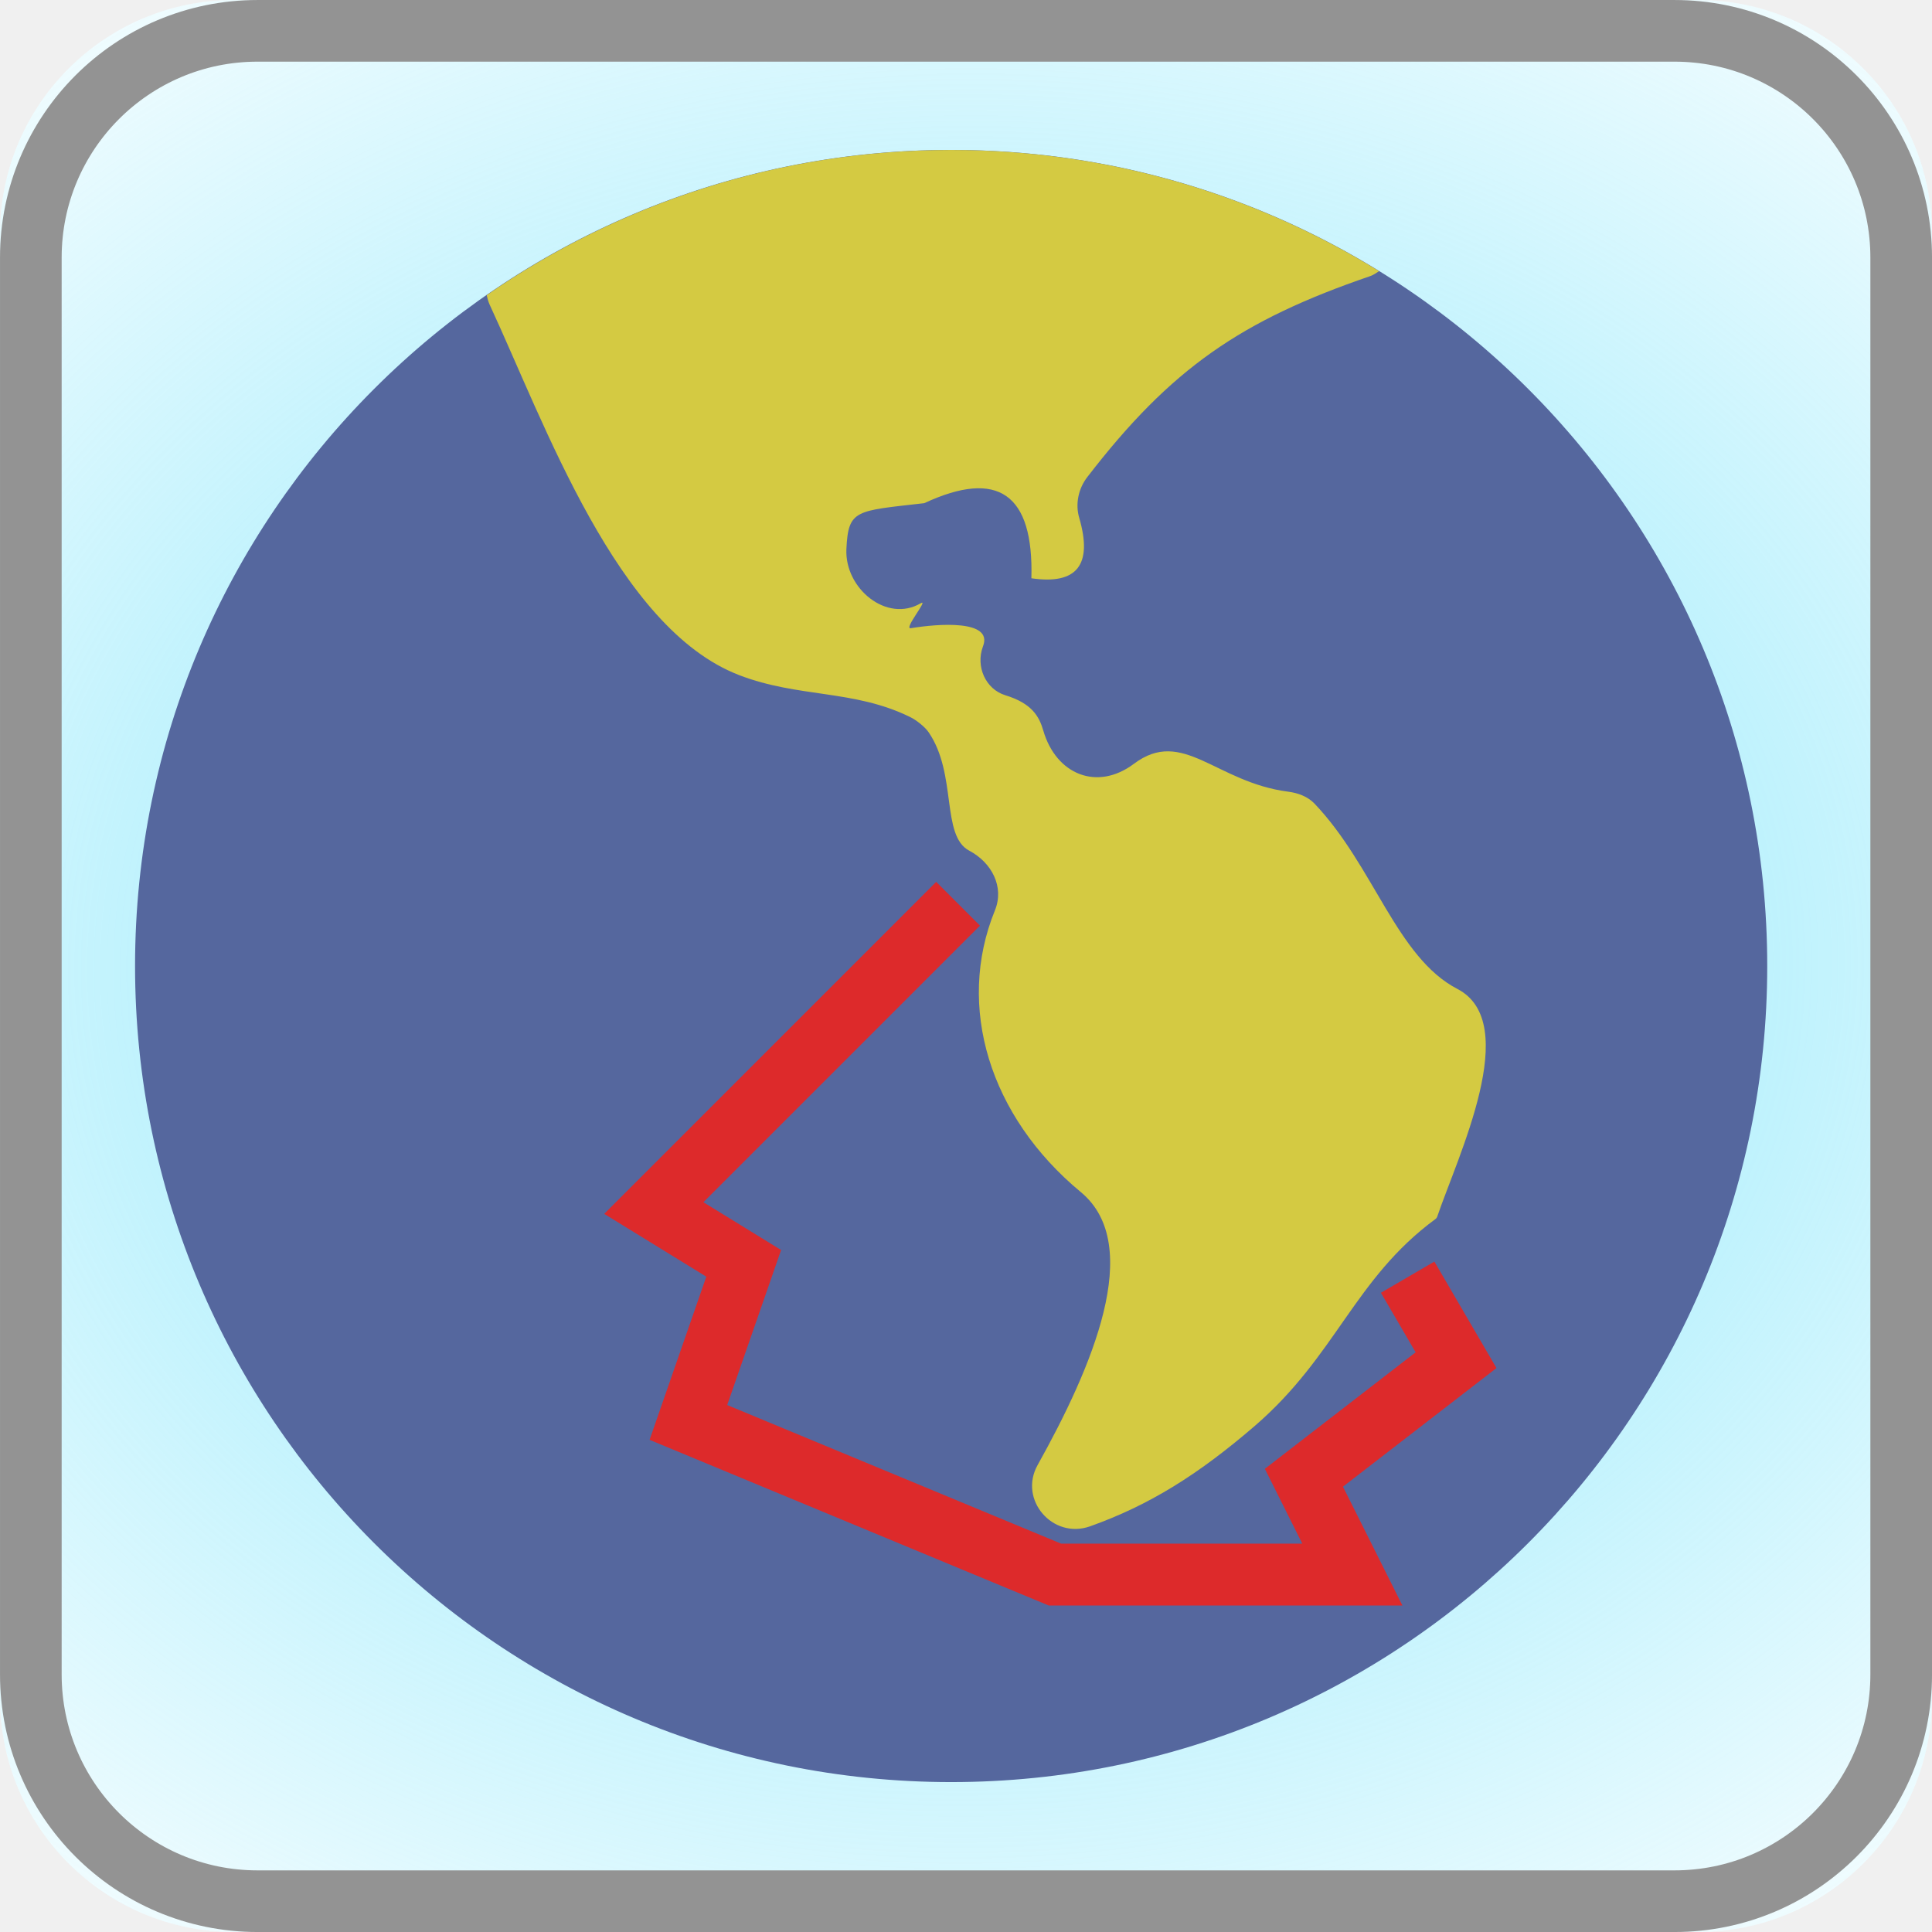
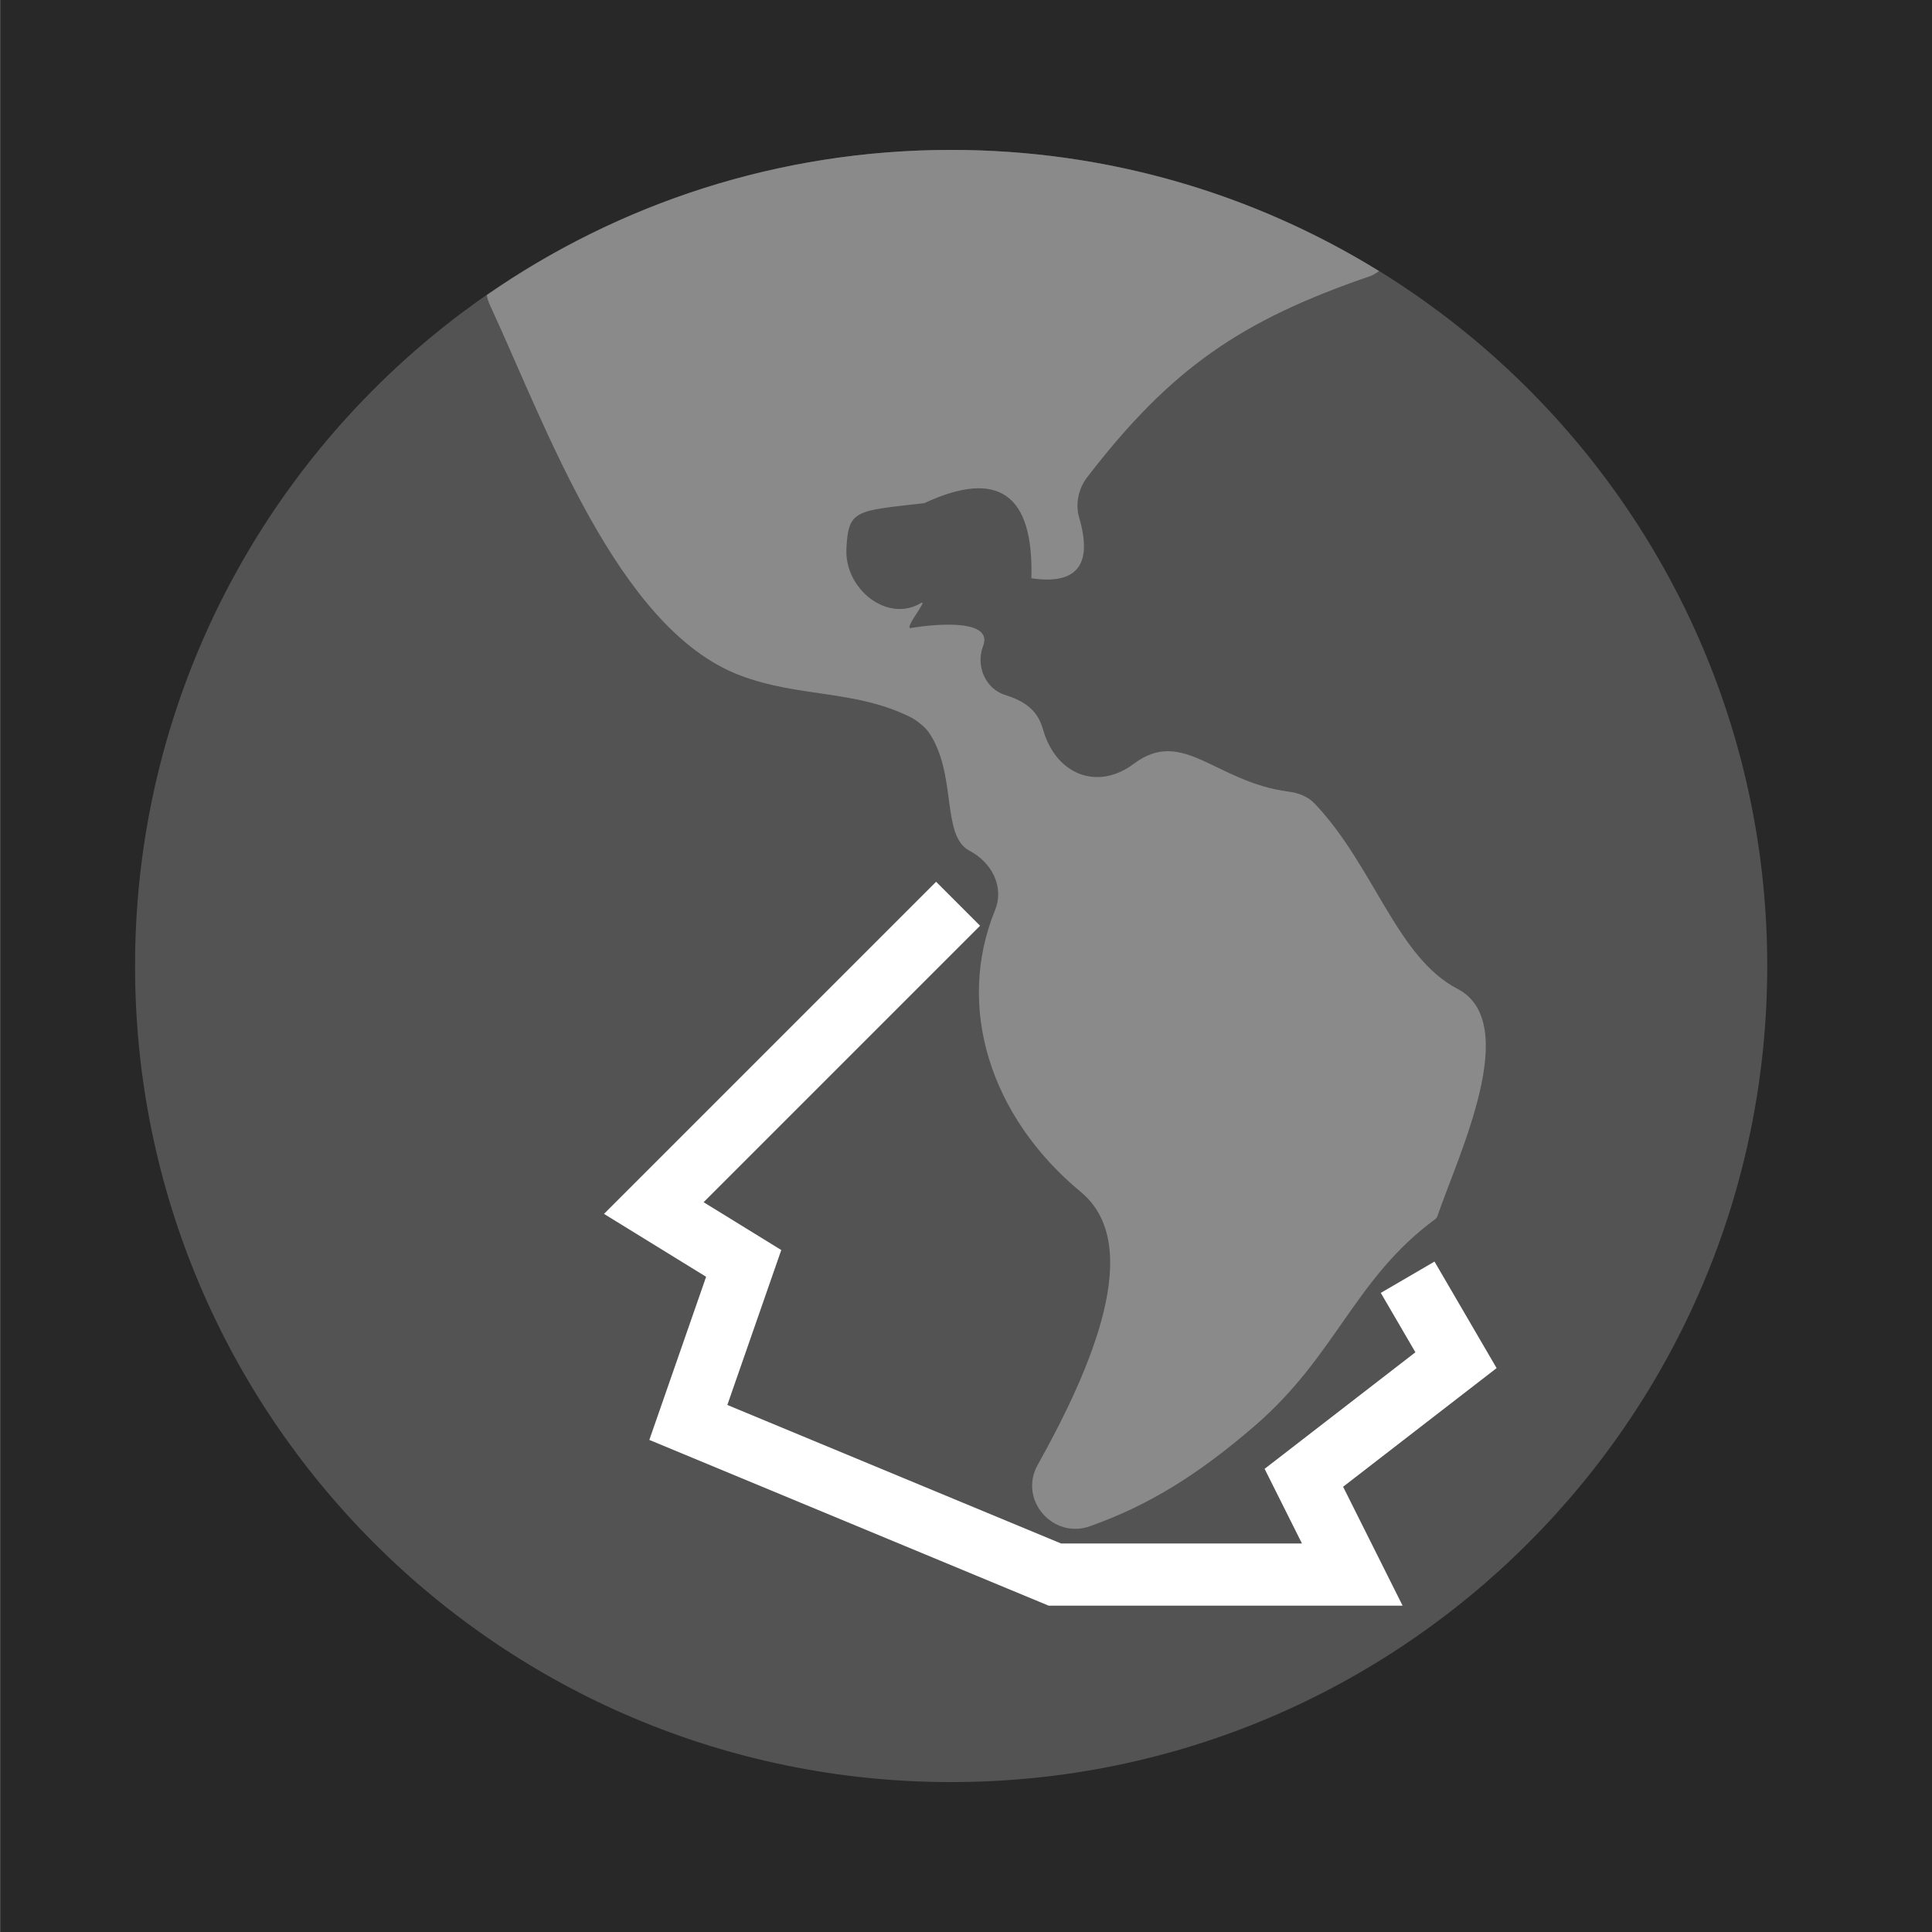
- <svg xmlns="http://www.w3.org/2000/svg" version="1.0" width="32" height="32" id="svg10643">
-   <defs id="defs10645">
-     <radialGradient r="16" gradientTransform="matrix(1.7118,-0.022772,0.018375,1.3813,-11.683,-5.7368)" cx="16" cy="16" gradientUnits="userSpaceOnUse" id="radialGradient4286">
-       <stop offset="0" stop-color="#82e6fb" id="stop4146" />
-       <stop offset="1" stop-color="#82e6fb" stop-opacity="0" id="stop4148" />
-     </radialGradient>
-     <linearGradient x1="73.009" x2="73.009" gradientTransform="matrix(1.0329,0,0,1.0329,-59.414,-1122.2)" y1="1086.4" gradientUnits="userSpaceOnUse" y2="1055.4" id="E">
-       <stop offset="0" stop-color="#fff" id="stop4324" />
-       <stop offset="1" stop-color="#939393" id="stop4326" />
-     </linearGradient>
-     <linearGradient x1="73.009" x2="73.009" gradientTransform="matrix(1.0329,0,0,1.0329,-59.414,-1090.2)" y1="1086.4" gradientUnits="userSpaceOnUse" y2="1070.9" id="F">
-       <stop offset="0" stop-color="#fff" id="stop3297-5-3-1-9-9" />
-       <stop offset="1" stop-opacity="0" stop-color="#fff" id="stop4354-4-5-0-3" />
-     </linearGradient>
-   </defs>
-   <g transform="translate(-2.5e-4,-2.4986e-4)" style="enable-background:new" id="g43537">
-     <rect height="32" x="0" y="-32" width="32" ry="3.878" transform="scale(1,-1)" style="fill:#ffffff;enable-background:new" id="rect4364" />
-     <rect x="0" y="0" width="32" height="32" ry="3.878" style="fill:url(#radialGradient4286);enable-background:new" id="rect4366" />
-     <rect x="0.511" y="0.511" width="30.979" height="30.979" ry="3.755" style="fill:none;stroke:#939393;stroke-width:1.021;stroke-linecap:round;stroke-linejoin:round;enable-background:new" id="rect4426" />
+ <svg xmlns="http://www.w3.org/2000/svg" width="100%" height="100%" viewBox="0 0 32 32" version="1.1" xml:space="preserve" style="fill-rule:evenodd;clip-rule:evenodd;">
+   <g id="g4276">
+     <rect id="g42761" x="0.002" y="-0.038" width="32.022" height="32.155" style="fill:#282828;" />
  </g>
-   <g id="g6" transform="matrix(0.4661017,0,0,0.4661017,12.40678,-14.33051)" />
-   <g id="g8" transform="matrix(0.4661017,0,0,0.4661017,12.40678,-14.33051)" />
-   <g id="g10" transform="matrix(0.4661017,0,0,0.4661017,12.40678,-14.33051)" />
-   <g id="g12" transform="matrix(0.4661017,0,0,0.4661017,12.40678,-14.33051)" />
-   <g id="g14" transform="matrix(0.4661017,0,0,0.4661017,12.40678,-14.33051)" />
-   <g id="g16" transform="matrix(0.4661017,0,0,0.4661017,12.40678,-14.33051)" />
-   <g id="g18" transform="matrix(0.4661017,0,0,0.4661017,12.40678,-14.33051)" />
-   <g id="g20" transform="matrix(0.4661017,0,0,0.4661017,12.40678,-14.33051)" />
-   <g id="g22" transform="matrix(0.4661017,0,0,0.4661017,12.40678,-14.33051)" />
-   <g id="g24" transform="matrix(0.4661017,0,0,0.4661017,12.40678,-14.33051)" />
-   <g id="g26" transform="matrix(0.4661017,0,0,0.4661017,12.40678,-14.33051)" />
-   <g id="g28" transform="matrix(0.4661017,0,0,0.4661017,12.40678,-14.33051)" />
-   <g id="g30" transform="matrix(0.4661017,0,0,0.4661017,12.40678,-14.33051)" />
-   <g id="g32" transform="matrix(0.4661017,0,0,0.4661017,12.40678,-14.33051)" />
-   <g id="g34" transform="matrix(0.4661017,0,0,0.4661017,12.40678,-14.33051)" />
-   <g id="g6-2" transform="matrix(0.4661017,0,0,0.4661017,2.237288,2.483051)" />
-   <g id="g8-3" transform="matrix(0.4661017,0,0,0.4661017,2.237288,2.483051)" />
-   <g id="g10-7" transform="matrix(0.4661017,0,0,0.4661017,2.237288,2.483051)" />
-   <g id="g12-2" transform="matrix(0.4661017,0,0,0.4661017,2.237288,2.483051)" />
-   <g id="g14-4" transform="matrix(0.4661017,0,0,0.4661017,2.237288,2.483051)" />
-   <g id="g16-1" transform="matrix(0.4661017,0,0,0.4661017,2.237288,2.483051)" />
-   <g id="g18-8" transform="matrix(0.4661017,0,0,0.4661017,2.237288,2.483051)" />
-   <g id="g20-2" transform="matrix(0.4661017,0,0,0.4661017,2.237288,2.483051)" />
-   <g id="g22-6" transform="matrix(0.4661017,0,0,0.4661017,2.237288,2.483051)" />
-   <g id="g24-0" transform="matrix(0.4661017,0,0,0.4661017,2.237288,2.483051)" />
-   <g id="g26-3" transform="matrix(0.4661017,0,0,0.4661017,2.237288,2.483051)" />
-   <g id="g28-9" transform="matrix(0.4661017,0,0,0.4661017,2.237288,2.483051)" />
-   <g id="g30-4" transform="matrix(0.4661017,0,0,0.4661017,2.237288,2.483051)" />
-   <g id="g32-9" transform="matrix(0.4661017,0,0,0.4661017,2.237288,2.483051)" />
-   <g id="g34-6" transform="matrix(0.4661017,0,0,0.4661017,2.237288,2.483051)" />
-   <g id="g1365" style="fill:#1b248f" transform="matrix(0.03310257,0,0,0.03863136,32.93839,5.298101)">
-     <g id="g1363" style="fill:#1b248f" />
-   </g>
-   <g id="g1367" style="fill:#1b248f" transform="matrix(0.03310257,0,0,0.03863136,32.93839,5.298101)" />
-   <g id="g1369" style="fill:#1b248f" transform="matrix(0.03310257,0,0,0.03863136,32.93839,5.298101)" />
-   <g id="g1371" style="fill:#1b248f" transform="matrix(0.03310257,0,0,0.03863136,32.93839,5.298101)" />
-   <g id="g1373" style="fill:#1b248f" transform="matrix(0.03310257,0,0,0.03863136,32.93839,5.298101)" />
-   <g id="g1375" style="fill:#1b248f" transform="matrix(0.03310257,0,0,0.03863136,32.93839,5.298101)" />
-   <g id="g1377" style="fill:#1b248f" transform="matrix(0.03310257,0,0,0.03863136,32.93839,5.298101)" />
-   <g id="g1379" style="fill:#1b248f" transform="matrix(0.03310257,0,0,0.03863136,32.93839,5.298101)" />
-   <g id="g1381" style="fill:#1b248f" transform="matrix(0.03310257,0,0,0.03863136,32.93839,5.298101)" />
-   <g id="g1383" style="fill:#1b248f" transform="matrix(0.03310257,0,0,0.03863136,32.93839,5.298101)" />
-   <g id="g1385" style="fill:#1b248f" transform="matrix(0.03310257,0,0,0.03863136,32.93839,5.298101)" />
-   <g id="g1387" style="fill:#1b248f" transform="matrix(0.03310257,0,0,0.03863136,32.93839,5.298101)" />
-   <g id="g1389" style="fill:#1b248f" transform="matrix(0.03310257,0,0,0.03863136,32.93839,5.298101)" />
-   <g id="g1391" style="fill:#1b248f" transform="matrix(0.03310257,0,0,0.03863136,32.93839,5.298101)" />
-   <g id="g1393" style="fill:#1b248f" transform="matrix(0.03310257,0,0,0.03863136,32.93839,5.298101)" />
-   <g id="g1395" style="fill:#1b248f" transform="matrix(0.03310257,0,0,0.03863136,32.93839,5.298101)" />
-   <g id="g6-0" transform="matrix(0.4661017,0,0,0.4661017,2.237288,2.483051)" />
-   <g id="g8-6" transform="matrix(0.4661017,0,0,0.4661017,2.237288,2.483051)" />
-   <g id="g10-5" transform="matrix(0.4661017,0,0,0.4661017,2.237288,2.483051)" />
-   <g id="g12-7" transform="matrix(0.4661017,0,0,0.4661017,2.237288,2.483051)" />
-   <g id="g14-3" transform="matrix(0.4661017,0,0,0.4661017,2.237288,2.483051)" />
-   <g id="g16-4" transform="matrix(0.4661017,0,0,0.4661017,2.237288,2.483051)" />
-   <g id="g18-3" transform="matrix(0.4661017,0,0,0.4661017,2.237288,2.483051)" />
-   <g id="g20-0" transform="matrix(0.4661017,0,0,0.4661017,2.237288,2.483051)" />
-   <g id="g22-4" transform="matrix(0.4661017,0,0,0.4661017,2.237288,2.483051)" />
-   <g id="g24-8" transform="matrix(0.4661017,0,0,0.4661017,2.237288,2.483051)" />
-   <g id="g26-7" transform="matrix(0.4661017,0,0,0.4661017,2.237288,2.483051)" />
-   <g id="g28-5" transform="matrix(0.4661017,0,0,0.4661017,2.237288,2.483051)" />
-   <g id="g30-9" transform="matrix(0.4661017,0,0,0.4661017,2.237288,2.483051)" />
-   <g id="g32-5" transform="matrix(0.4661017,0,0,0.4661017,2.237288,2.483051)" />
-   <g id="g34-3" transform="matrix(0.4661017,0,0,0.4661017,2.237288,2.483051)" />
  <g id="g1806">
-     <circle id="circle2" r="13.517" cy="16" cx="15.754" style="fill:#55679e;stroke-width:0.466" />
-     <path id="path4" d="m 22.693,4.574 c 0.056,-0.02 0.102,-0.052 0.149,-0.083 -2.061,-1.272 -4.488,-2.007 -7.088,-2.007 -2.859,0 -5.509,0.89 -7.693,2.405 0.012,0.054 0.027,0.108 0.05,0.159 0.922,1.987 2.108,5.358 4.134,6.135 0.985,0.378 1.895,0.235 2.829,0.693 0.1,0.048 0.246,0.162 0.308,0.254 0.474,0.694 0.201,1.711 0.672,1.96 0.372,0.197 0.584,0.599 0.425,0.989 -0.649,1.593 -0.088,3.415 1.423,4.666 1.063,0.88 0.178,2.92 -0.716,4.521 -0.32,0.573 0.25,1.234 0.868,1.015 0.977,-0.348 1.786,-0.852 2.722,-1.657 1.358,-1.168 1.651,-2.44 2.997,-3.431 0.015,-0.011 0.026,-0.024 0.032,-0.042 0.344,-1.009 1.413,-3.21 0.334,-3.771 -1.007,-0.523 -1.383,-2.037 -2.366,-3.069 -0.113,-0.118 -0.273,-0.177 -0.435,-0.198 -1.204,-0.155 -1.746,-1.071 -2.557,-0.462 -0.607,0.456 -1.289,0.179 -1.501,-0.551 -0.069,-0.238 -0.191,-0.45 -0.627,-0.584 -0.332,-0.102 -0.493,-0.478 -0.374,-0.804 0.002,-0.005 0.003,-0.01 0.005,-0.014 0.16,-0.435 -0.741,-0.369 -1.198,-0.293 -0.128,0.021 0.307,-0.496 0.164,-0.413 C 14.688,10.322 13.989,9.748 14.019,9.095 14.05,8.433 14.173,8.465 15.309,8.334 16.531,7.765 17.122,8.18 17.083,9.578 17.839,9.689 18.102,9.356 17.875,8.576 17.808,8.348 17.862,8.094 18.006,7.906 19.399,6.095 20.562,5.305 22.693,4.574 Z" style="fill:#d4ca42;fill-opacity:1;stroke-width:0.466" />
-     <path id="path848" d="m 15.869,14.969 -5.04,5.04 1.489,0.916 -0.916,2.635 6.071,2.52 h 4.926 l -0.802,-1.604 2.52,-1.947 -0.802,-1.375" style="fill:none;fill-rule:evenodd;stroke:#dd2a2b;stroke-width:1.025;stroke-linecap:butt;stroke-linejoin:miter;stroke-miterlimit:4;stroke-dasharray:none;stroke-opacity:1" />
+     <circle id="circle2" cx="15.754" cy="16" r="13.517" style="fill:#535353;" />
+     <path id="path4" d="M22.693,4.574c0.056,-0.02 0.102,-0.052 0.149,-0.083c-2.061,-1.272 -4.488,-2.008 -7.088,-2.008c-2.859,0 -5.509,0.89 -7.692,2.405c0.011,0.054 0.026,0.107 0.05,0.159c0.922,1.986 2.108,5.358 4.134,6.135c0.985,0.377 1.895,0.235 2.829,0.693c0.099,0.048 0.245,0.162 0.308,0.254c0.474,0.694 0.201,1.711 0.672,1.96c0.372,0.196 0.584,0.598 0.425,0.989c-0.649,1.593 -0.088,3.415 1.422,4.665c1.063,0.88 0.179,2.92 -0.715,4.521c-0.32,0.573 0.25,1.235 0.867,1.015c0.977,-0.348 1.786,-0.851 2.722,-1.657c1.358,-1.167 1.652,-2.44 2.998,-3.431c0.014,-0.011 0.026,-0.025 0.032,-0.042c0.344,-1.009 1.412,-3.21 0.334,-3.771c-1.007,-0.523 -1.384,-2.037 -2.366,-3.069c-0.113,-0.119 -0.273,-0.177 -0.435,-0.198c-1.205,-0.156 -1.746,-1.071 -2.557,-0.462c-0.607,0.456 -1.289,0.178 -1.501,-0.551c-0.069,-0.238 -0.19,-0.45 -0.627,-0.585c-0.332,-0.102 -0.493,-0.478 -0.374,-0.804c0.002,-0.004 0.003,-0.01 0.005,-0.014c0.16,-0.436 -0.741,-0.369 -1.198,-0.293c-0.128,0.022 0.307,-0.496 0.164,-0.412c-0.563,0.332 -1.262,-0.242 -1.232,-0.895c0.031,-0.662 0.154,-0.63 1.29,-0.761c1.222,-0.569 1.813,-0.154 1.774,1.244c0.756,0.111 1.019,-0.222 0.792,-1.002c-0.067,-0.228 -0.013,-0.482 0.131,-0.67c1.393,-1.811 2.556,-2.601 4.687,-3.332Z" style="fill:#8a8a8a;fill-rule:nonzero;" />
+     <path id="path848" d="M15.869,14.969l-5.04,5.04l1.489,0.917l-0.917,2.634l6.071,2.52l4.926,0l-0.802,-1.603l2.52,-1.948l-0.801,-1.374" style="fill:none;stroke:#fff;stroke-width:1.03px;" />
  </g>
</svg>
